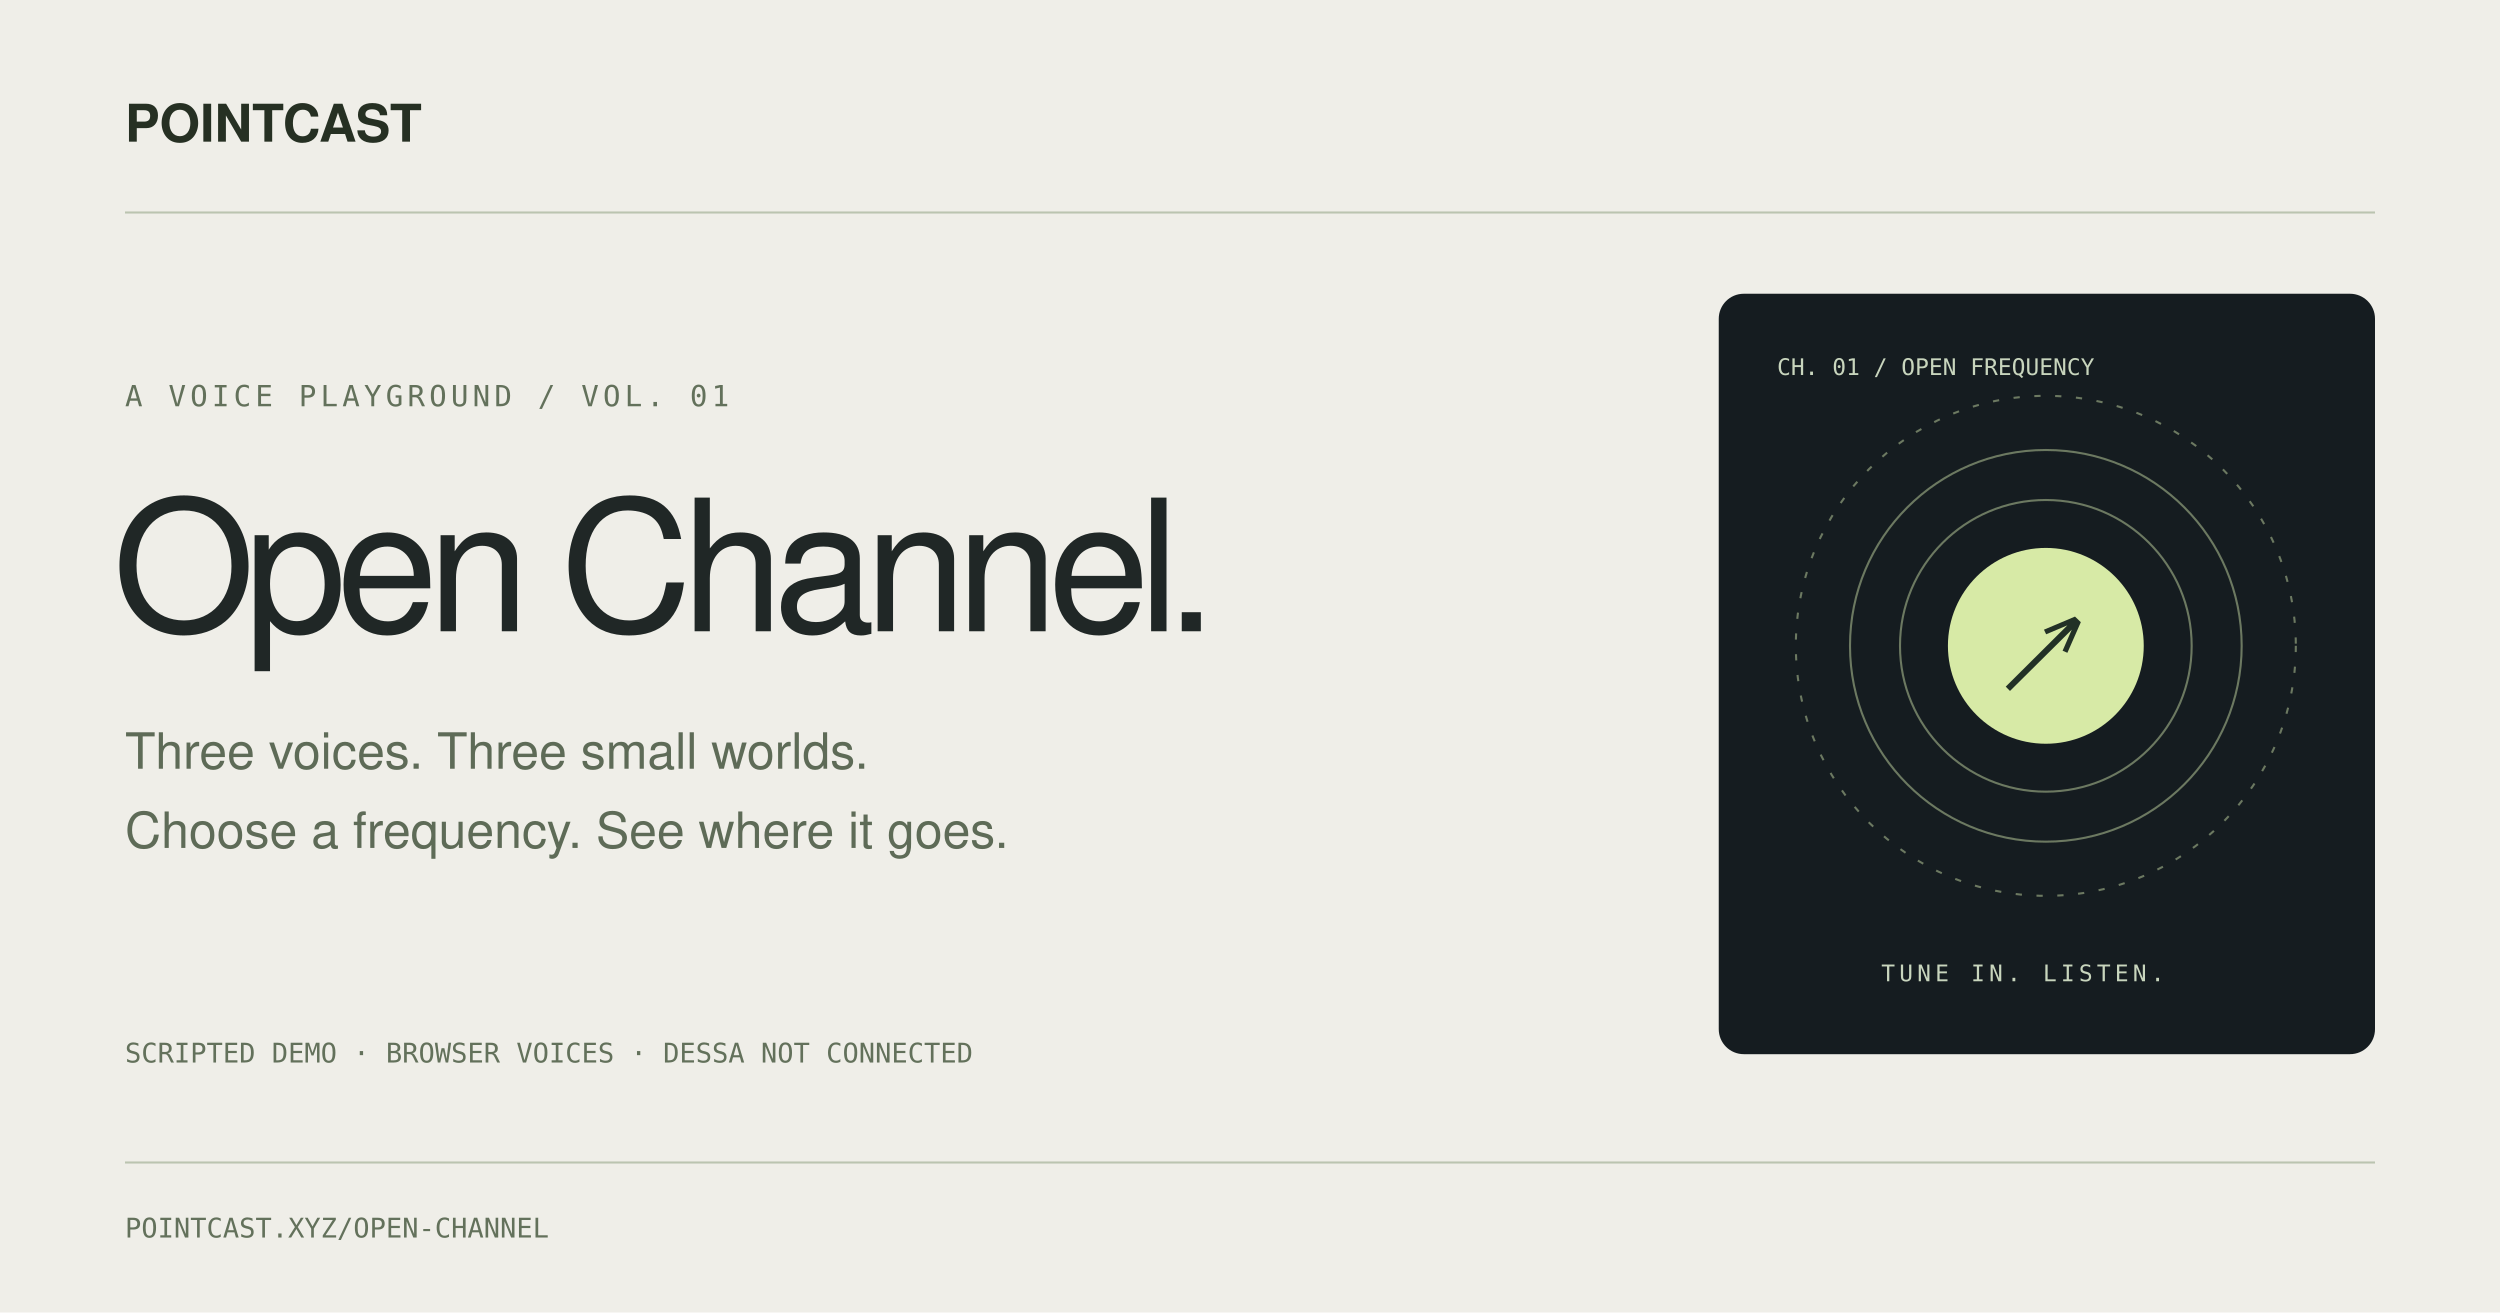
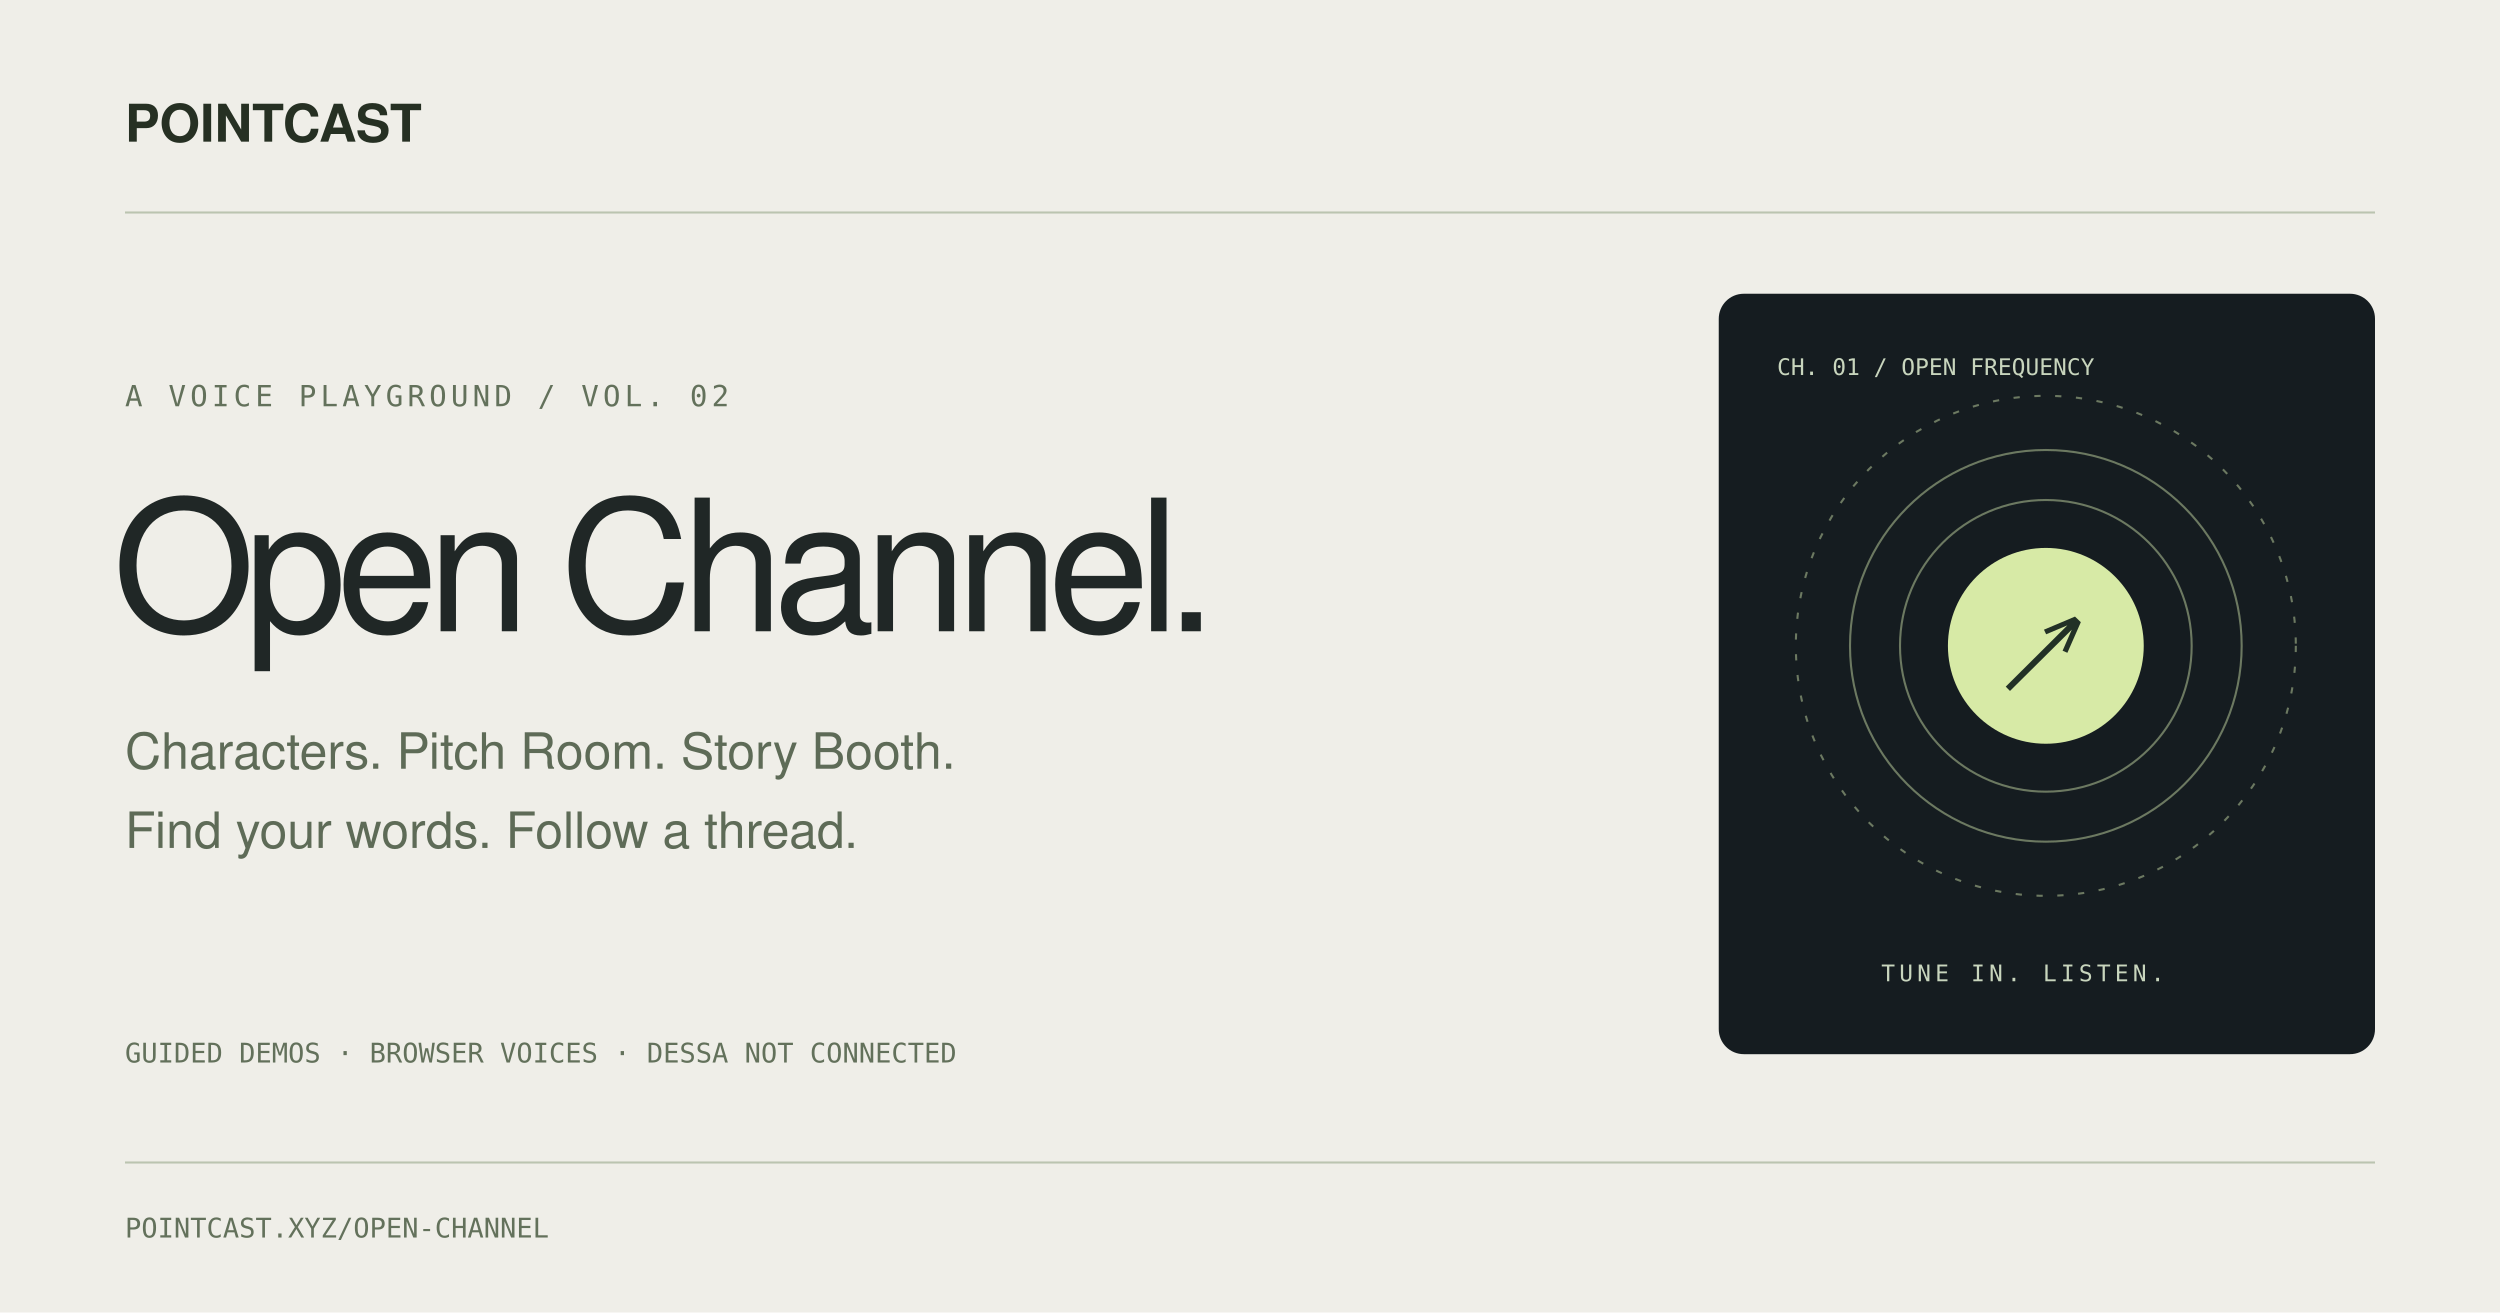
<svg xmlns="http://www.w3.org/2000/svg" width="1200" height="630" viewBox="0 0 1200 630">
  <rect width="1200" height="630" fill="#efeee8" />
  <path d="M60 102H1140M60 558H1140" stroke="#bbc4b0" />
  <text x="60" y="68" font-family="Helvetica,Arial,sans-serif" font-weight="800" font-size="25" fill="#263023">POINTCAST</text>
-   <text x="60" y="195" font-family="monospace" font-size="14" letter-spacing="2" fill="#63715b">A VOICE PLAYGROUND / VOL. 01</text>
+   <text x="60" y="195" font-family="monospace" font-size="14" letter-spacing="2" fill="#63715b">A VOICE PLAYGROUND / VOL. 02</text>
  <text x="54" y="303" font-family="Helvetica,Arial,sans-serif" font-size="88" font-weight="500" letter-spacing="-5" fill="#202726">Open Channel.</text>
-   <text x="60" y="369" font-family="Helvetica,Arial,sans-serif" font-size="24" fill="#5e6b57">Three voices. Three small worlds.</text>
-   <text x="60" y="407" font-family="Helvetica,Arial,sans-serif" font-size="24" fill="#5e6b57">Choose a frequency. See where it goes.</text>
-   <text x="60" y="510" font-family="monospace" font-size="13" fill="#63715b">SCRIPTED DEMO · BROWSER VOICES · DESSA NOT CONNECTED</text>
+   <text x="60" y="369" font-family="Helvetica,Arial,sans-serif" font-size="24" fill="#5e6b57">Characters. Pitch Room. Story Booth.</text>
+   <text x="60" y="407" font-family="Helvetica,Arial,sans-serif" font-size="24" fill="#5e6b57">Find your words. Follow a thread.</text>
+   <text x="60" y="510" font-family="monospace" font-size="13" fill="#63715b">GUIDED DEMOS · BROWSER VOICES · DESSA NOT CONNECTED</text>
  <rect x="825" y="141" width="315" height="365" rx="12" fill="#151c20" />
  <g fill="none" stroke="#6c7961">
    <circle cx="982" cy="310" r="120" stroke-dasharray="3 7" />
    <circle cx="982" cy="310" r="94" />
    <circle cx="982" cy="310" r="70" />
  </g>
  <circle cx="982" cy="310" r="47" fill="#d7eaa6" />
  <text x="963" y="329" font-family="Helvetica,Arial,sans-serif" font-size="50" fill="#223126">↗</text>
  <text x="853" y="180" font-family="monospace" font-size="11" fill="#c8d5bd">CH. 01 / OPEN FREQUENCY</text>
  <text x="903" y="471" font-family="monospace" font-size="11" letter-spacing="2" fill="#c8d5bd">TUNE IN. LISTEN.</text>
  <text x="60" y="594" font-family="monospace" font-size="13" fill="#63715b">POINTCAST.XYZ/OPEN-CHANNEL</text>
</svg>
